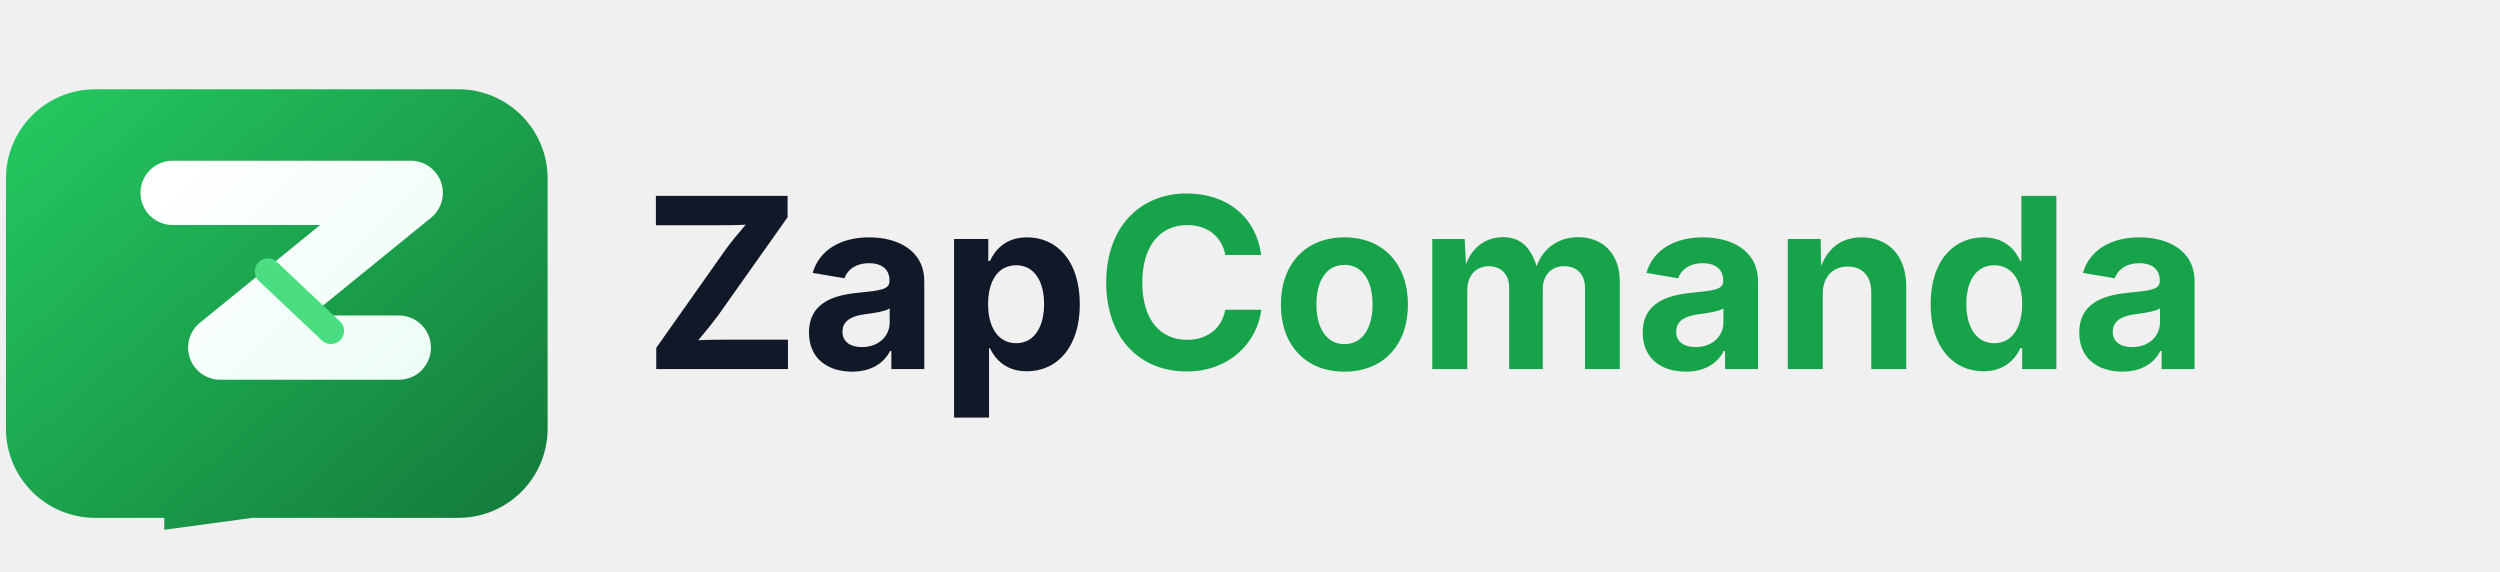
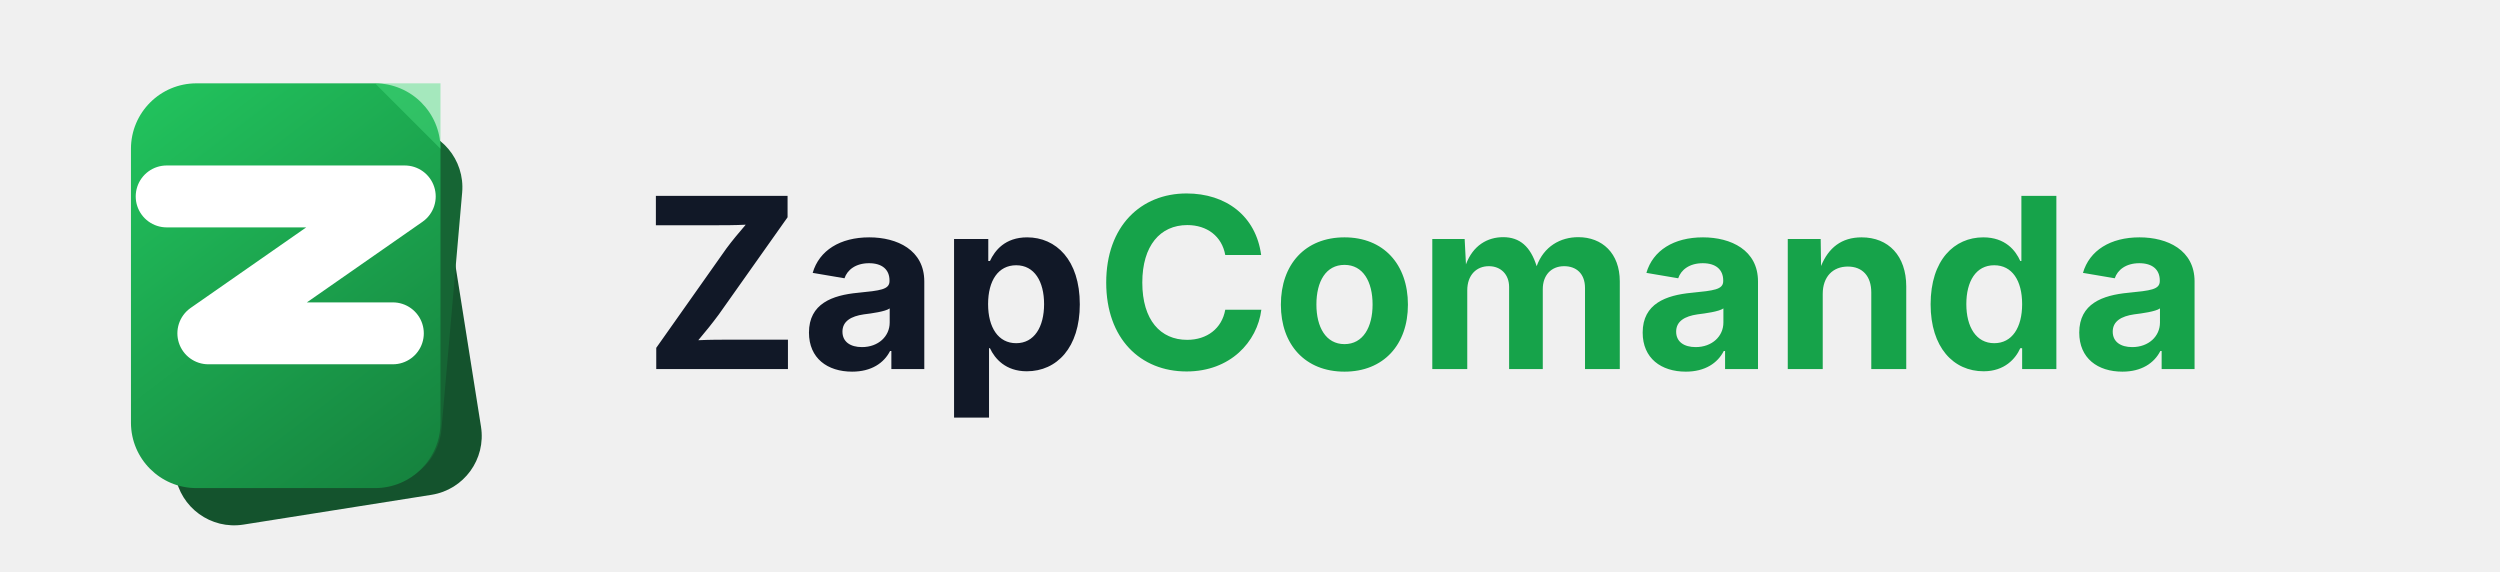
<svg xmlns="http://www.w3.org/2000/svg" width="210" height="48" viewBox="0 0 210 48" fill="none">
  <defs>
-     <linearGradient id="bg" x1="8" y1="6" x2="40" y2="42" gradientUnits="userSpaceOnUse">
+     <linearGradient id="front" x1="11" y1="7" x2="37" y2="41" gradientUnits="userSpaceOnUse">
      <stop stop-color="#22c55e" />
      <stop offset="1" stop-color="#15803d" />
    </linearGradient>
-     <linearGradient id="z" x1="14" y1="14" x2="34" y2="34" gradientUnits="userSpaceOnUse">
-       <stop stop-color="#ffffff" />
-       <stop offset="1" stop-color="#ecfdf5" />
-     </linearGradient>
  </defs>
-   <path d="M8 7.5h30.5a7.5 7.5 0 0 1 7.5 7.5v21a7.5 7.5 0 0 1-7.5 7.5H21.2L13.8 44.5V43.5H8a7.5 7.5 0 0 1-7.5-7.5V15A7.5 7.5 0 0 1 8 7.5Z" fill="url(#bg)" />
-   <path d="M14.5 16.2H34.5L18.5 29.2H33.5" stroke="url(#z)" stroke-width="5.4" stroke-linecap="round" stroke-linejoin="round" />
-   <path d="M22.5 22.8L27.8 27.8" stroke="#4ade80" stroke-width="2.2" stroke-linecap="round" />
+   <rect x="13" y="13" width="26" height="30" rx="5" fill="#14532d" transform="rotate(-9 26 28)" />
+   <rect x="12" y="10" width="26" height="30" rx="5" fill="#166534" transform="rotate(5 25 25)" />
+   <rect x="11" y="7" width="26" height="34" rx="5.5" fill="url(#front)" />
+   <path d="M31.5 7H37V12.5L31.5 7Z" fill="#4ade80" fill-opacity="0.45" />
+   <path d="M14 16.5H34L17.5 28H33" stroke="white" stroke-width="5.2" stroke-linecap="round" stroke-linejoin="round" />
  <text x="54" y="31" font-family="system-ui, -apple-system, sans-serif" font-size="20" font-weight="700" fill="#111827">Zap</text>
  <text x="92" y="31" font-family="system-ui, -apple-system, sans-serif" font-size="20" font-weight="700" fill="#16a34a">Comanda</text>
</svg>
